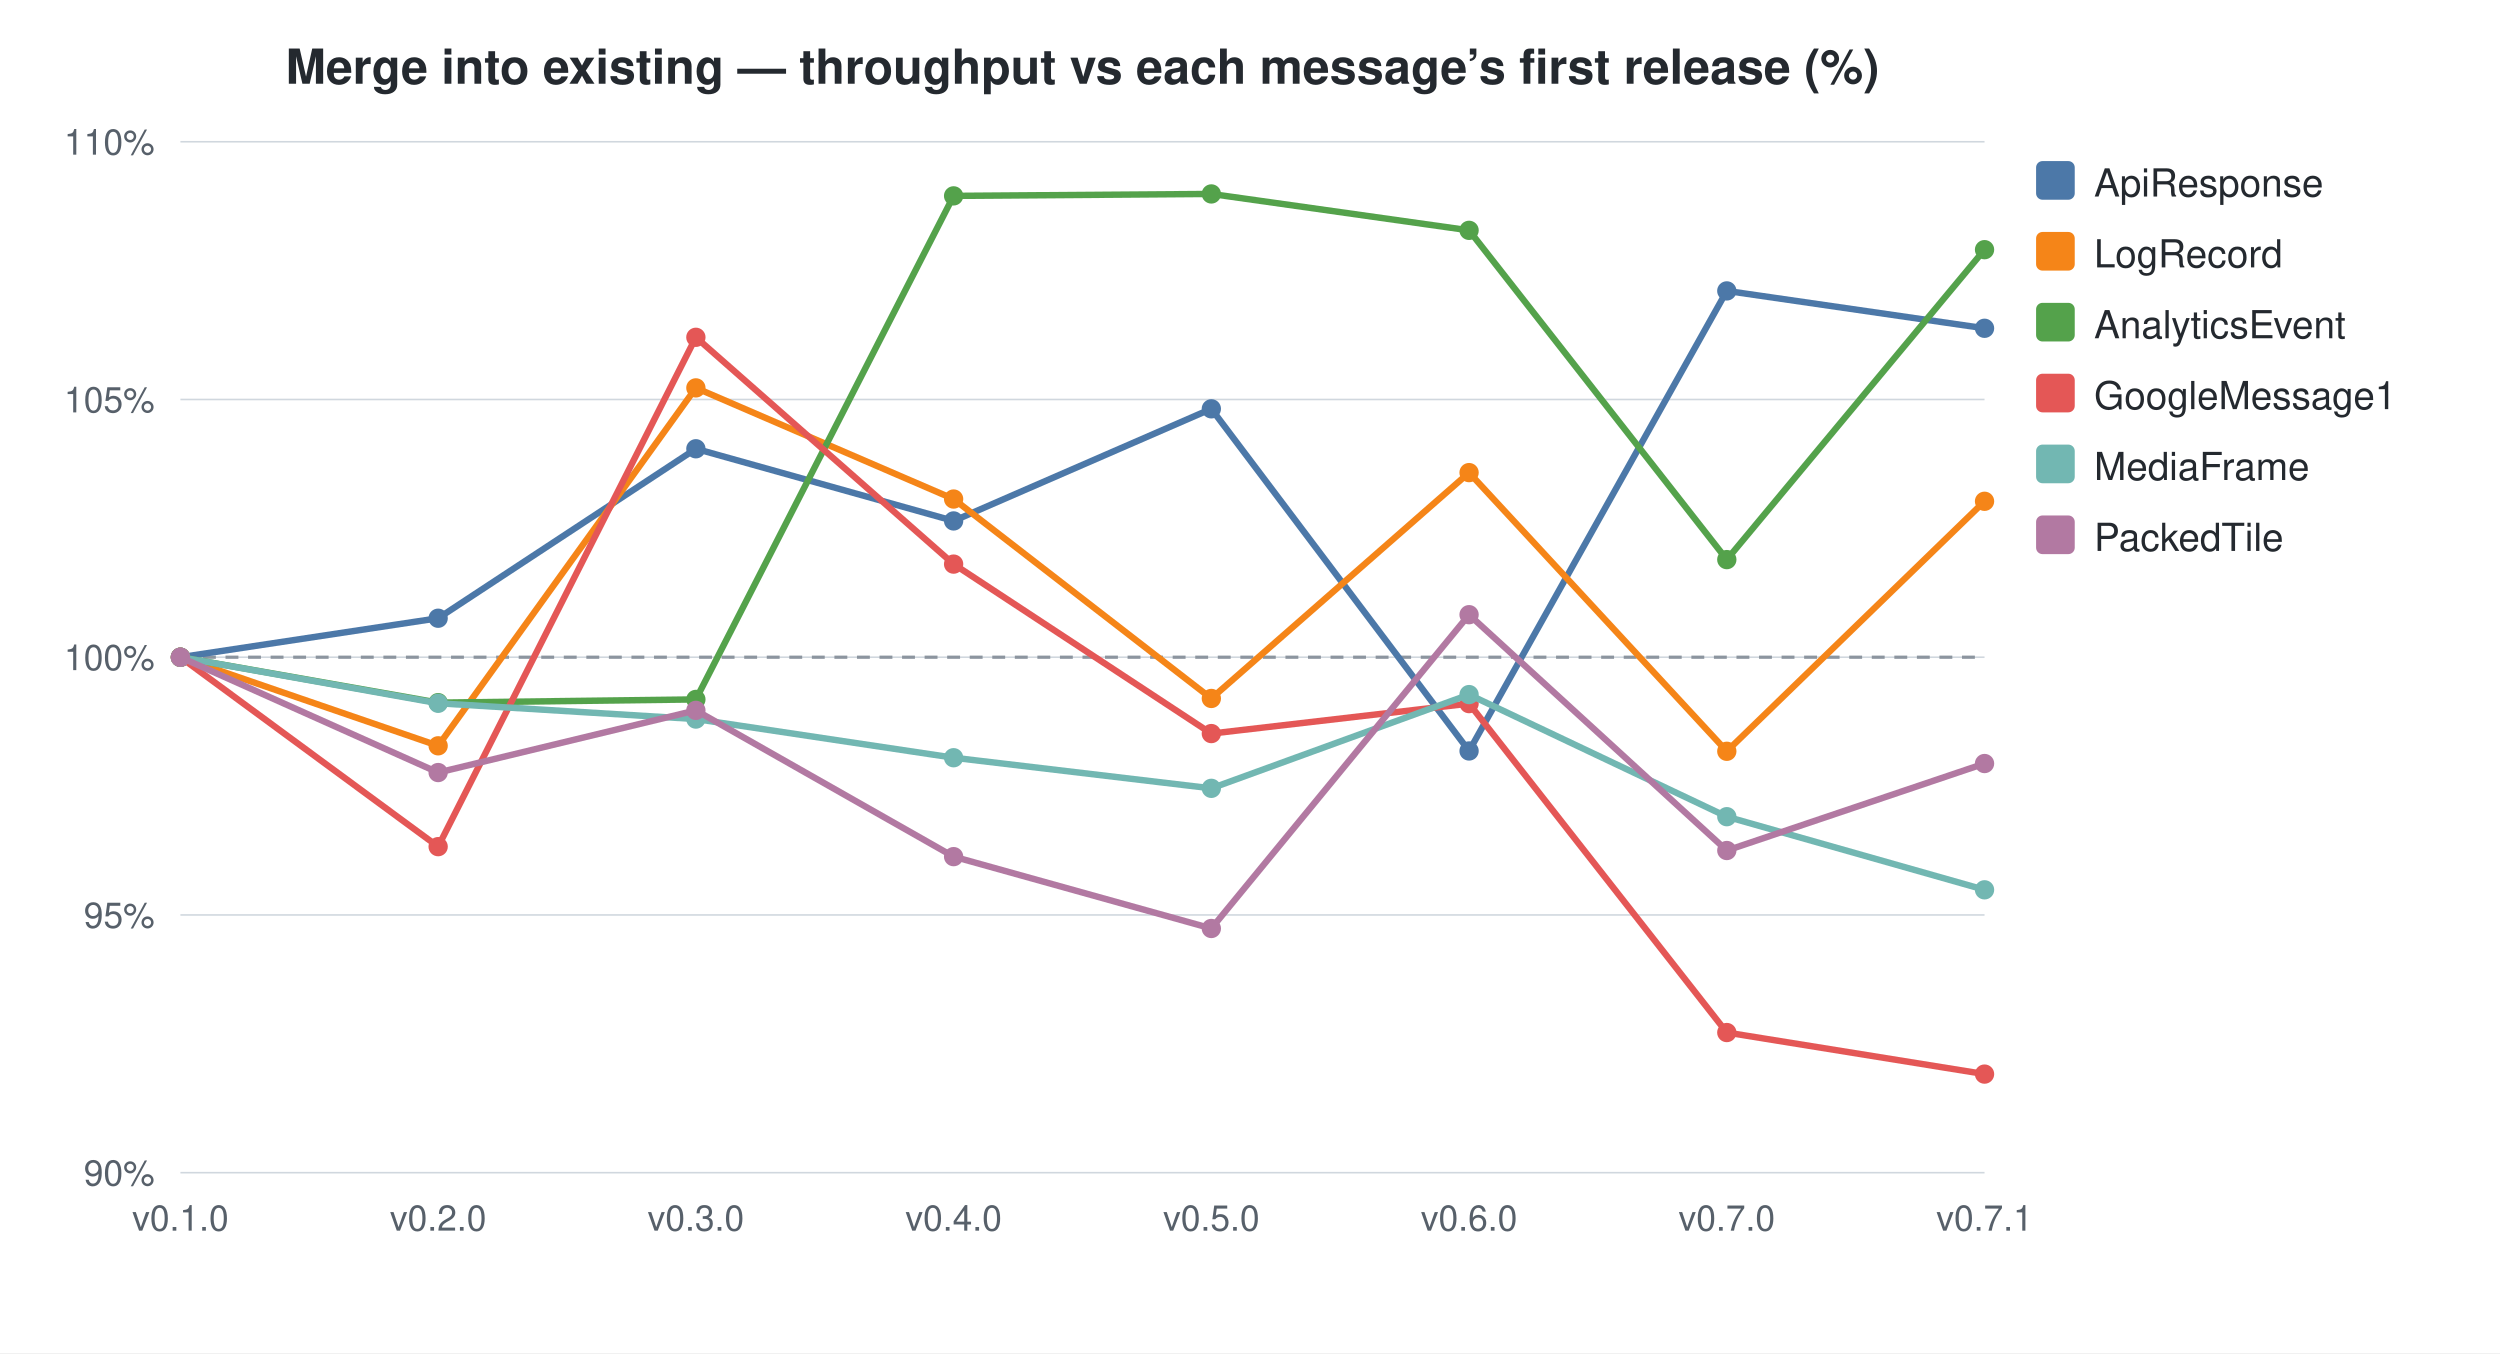
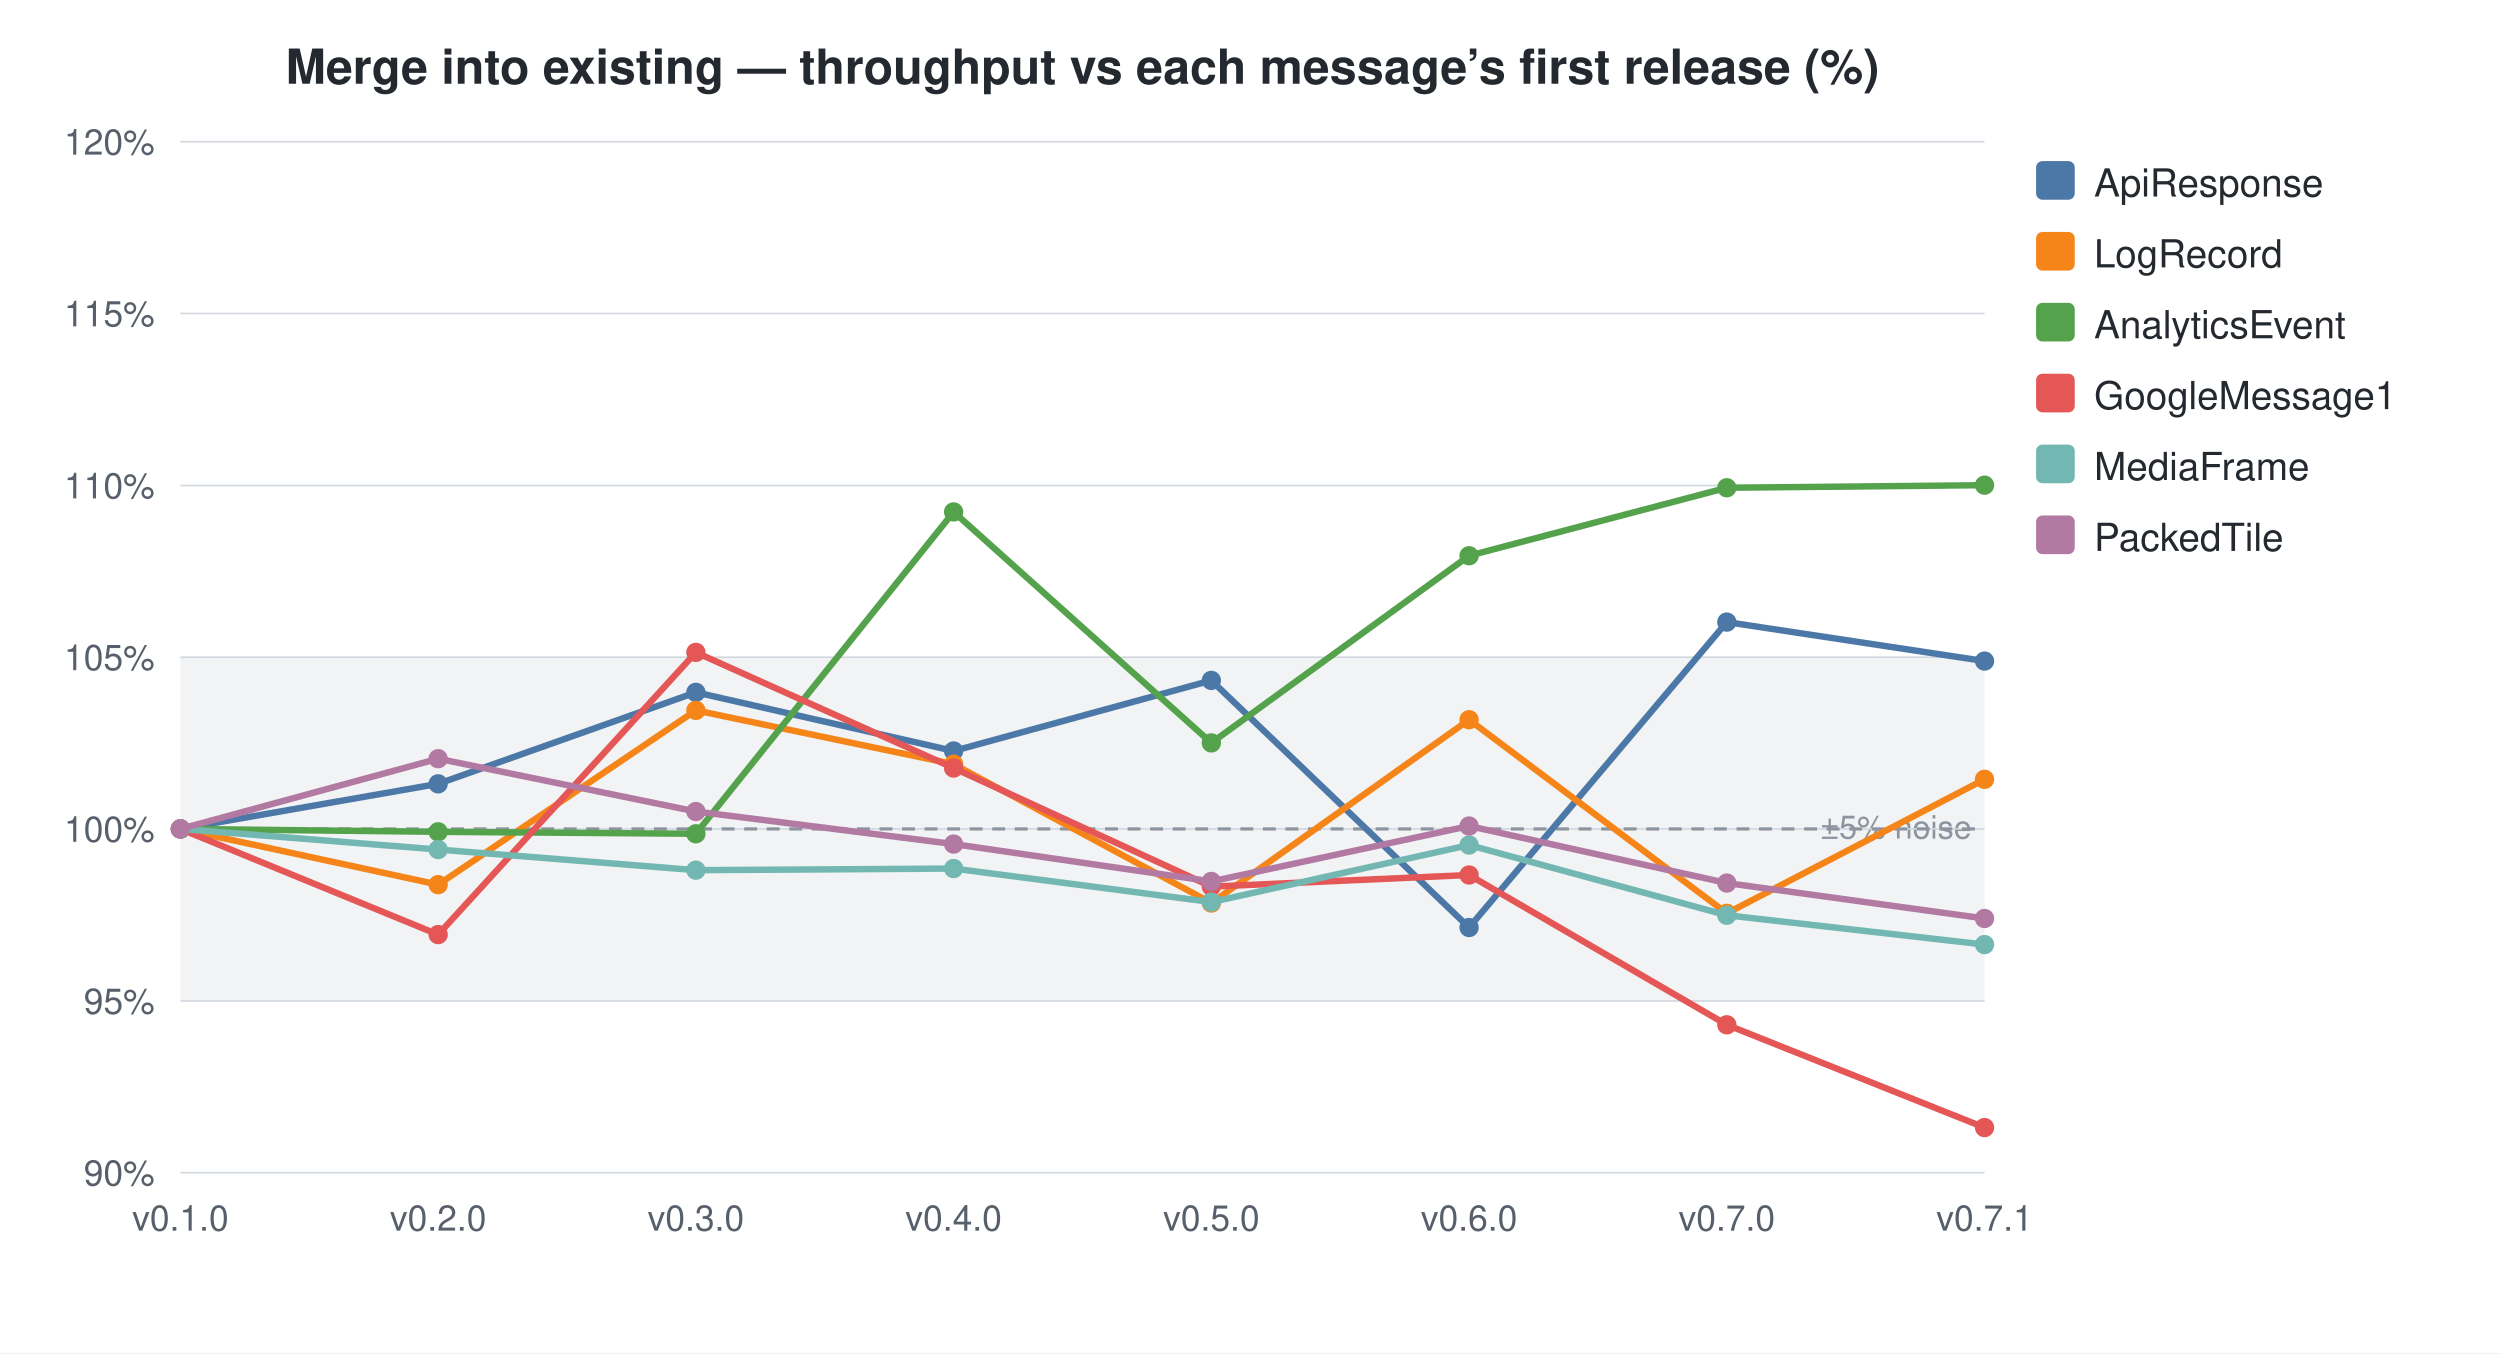
<svg xmlns="http://www.w3.org/2000/svg" width="776" height="420" viewBox="0 0 776 420">
  <style>
    text { font-family: -apple-system, BlinkMacSystemFont, "Segoe UI", Helvetica, Arial, sans-serif; }
    .title { font-size: 15px; font-weight: 600; fill: #24292f; }
    .axis-label { font-size: 11px; fill: #57606a; }
    .legend-text { font-size: 12px; fill: #24292f; }
    .grid { stroke: #d0d7de; stroke-width: 0.5; }
    .baseline { stroke: #8c959f; stroke-width: 1; stroke-dasharray: 4 3; }
+     .noise-band { fill: #b1bac4; opacity: 0.18; }
+     .band-label { font-size: 10px; fill: #8c959f; }
  </style>
  <rect width="100%" height="100%" fill="white" />
+   <rect x="56" y="204.0" width="560" height="106.7" class="noise-band" />
+   <text x="612" y="260.3" text-anchor="end" class="band-label">±5% noise</text>
  <text x="336.0" y="26" text-anchor="middle" class="title">Merge into existing — throughput vs each message’s first release (%)</text>
  <line x1="56" y1="364.0" x2="616" y2="364.0" class="grid" />
  <text x="48" y="368.0" text-anchor="end" class="axis-label">90%</text>
-   <line x1="56" y1="284.0" x2="616" y2="284.0" class="grid" />
-   <text x="48" y="288.0" text-anchor="end" class="axis-label">95%</text>
+   <line x1="56" y1="310.7" x2="616" y2="310.7" class="grid" />
+   <text x="48" y="314.7" text-anchor="end" class="axis-label">95%</text>
+   <line x1="56" y1="257.3" x2="616" y2="257.3" class="grid" />
+   <text x="48" y="261.3" text-anchor="end" class="axis-label">100%</text>
  <line x1="56" y1="204.0" x2="616" y2="204.0" class="grid" />
-   <text x="48" y="208.0" text-anchor="end" class="axis-label">100%</text>
-   <line x1="56" y1="124.0" x2="616" y2="124.0" class="grid" />
-   <text x="48" y="128.0" text-anchor="end" class="axis-label">105%</text>
+   <text x="48" y="208.0" text-anchor="end" class="axis-label">105%</text>
+   <line x1="56" y1="150.7" x2="616" y2="150.7" class="grid" />
+   <text x="48" y="154.7" text-anchor="end" class="axis-label">110%</text>
+   <line x1="56" y1="97.3" x2="616" y2="97.3" class="grid" />
+   <text x="48" y="101.3" text-anchor="end" class="axis-label">115%</text>
  <line x1="56" y1="44.0" x2="616" y2="44.0" class="grid" />
-   <text x="48" y="48.0" text-anchor="end" class="axis-label">110%</text>
-   <line x1="56" y1="204.0" x2="616" y2="204.0" class="baseline" />
+   <text x="48" y="48.0" text-anchor="end" class="axis-label">120%</text>
+   <line x1="56" y1="257.3" x2="616" y2="257.3" class="baseline" />
  <text x="56.0" y="382" text-anchor="middle" class="axis-label">v0.1.0</text>
  <text x="136.0" y="382" text-anchor="middle" class="axis-label">v0.2.0</text>
  <text x="216.0" y="382" text-anchor="middle" class="axis-label">v0.3.0</text>
  <text x="296.0" y="382" text-anchor="middle" class="axis-label">v0.4.0</text>
  <text x="376.0" y="382" text-anchor="middle" class="axis-label">v0.5.0</text>
  <text x="456.0" y="382" text-anchor="middle" class="axis-label">v0.6.0</text>
  <text x="536.0" y="382" text-anchor="middle" class="axis-label">v0.7.0</text>
  <text x="616.0" y="382" text-anchor="middle" class="axis-label">v0.7.1</text>
-   <path d="M56.0,204.0 L136.0,191.9 L216.0,139.3 L296.0,161.7 L376.0,126.9 L456.0,233.1 L536.0,90.3 L616.0,101.9" fill="none" stroke="#4C78A8" stroke-width="2" />
-   <circle cx="56.0" cy="204.0" r="3" fill="#4C78A8" />
-   <circle cx="136.0" cy="191.9" r="3" fill="#4C78A8" />
-   <circle cx="216.0" cy="139.3" r="3" fill="#4C78A8" />
-   <circle cx="296.0" cy="161.7" r="3" fill="#4C78A8" />
-   <circle cx="376.0" cy="126.9" r="3" fill="#4C78A8" />
-   <circle cx="456.0" cy="233.1" r="3" fill="#4C78A8" />
-   <circle cx="536.0" cy="90.3" r="3" fill="#4C78A8" />
-   <circle cx="616.0" cy="101.9" r="3" fill="#4C78A8" />
-   <path d="M56.0,204.0 L136.0,231.5 L216.0,120.4 L296.0,154.9 L376.0,216.8 L456.0,146.7 L536.0,233.2 L616.0,155.6" fill="none" stroke="#F58518" stroke-width="2" />
-   <circle cx="56.0" cy="204.0" r="3" fill="#F58518" />
-   <circle cx="136.0" cy="231.5" r="3" fill="#F58518" />
-   <circle cx="216.0" cy="120.4" r="3" fill="#F58518" />
-   <circle cx="296.0" cy="154.9" r="3" fill="#F58518" />
-   <circle cx="376.0" cy="216.8" r="3" fill="#F58518" />
-   <circle cx="456.0" cy="146.7" r="3" fill="#F58518" />
-   <circle cx="536.0" cy="233.2" r="3" fill="#F58518" />
-   <circle cx="616.0" cy="155.6" r="3" fill="#F58518" />
-   <path d="M56.0,204.0 L136.0,218.1 L216.0,217.1 L296.0,60.8 L376.0,60.2 L456.0,71.5 L536.0,173.7 L616.0,77.5" fill="none" stroke="#54A24B" stroke-width="2" />
-   <circle cx="56.0" cy="204.0" r="3" fill="#54A24B" />
-   <circle cx="136.0" cy="218.1" r="3" fill="#54A24B" />
-   <circle cx="216.0" cy="217.1" r="3" fill="#54A24B" />
-   <circle cx="296.0" cy="60.8" r="3" fill="#54A24B" />
-   <circle cx="376.0" cy="60.2" r="3" fill="#54A24B" />
-   <circle cx="456.0" cy="71.5" r="3" fill="#54A24B" />
-   <circle cx="536.0" cy="173.7" r="3" fill="#54A24B" />
-   <circle cx="616.0" cy="77.5" r="3" fill="#54A24B" />
-   <path d="M56.0,204.0 L136.0,262.8 L216.0,104.7 L296.0,175.1 L376.0,227.7 L456.0,218.4 L536.0,320.5 L616.0,333.4" fill="none" stroke="#E45756" stroke-width="2" />
-   <circle cx="56.0" cy="204.0" r="3" fill="#E45756" />
-   <circle cx="136.0" cy="262.8" r="3" fill="#E45756" />
-   <circle cx="216.0" cy="104.7" r="3" fill="#E45756" />
-   <circle cx="296.0" cy="175.1" r="3" fill="#E45756" />
-   <circle cx="376.0" cy="227.7" r="3" fill="#E45756" />
-   <circle cx="456.0" cy="218.4" r="3" fill="#E45756" />
-   <circle cx="536.0" cy="320.5" r="3" fill="#E45756" />
-   <circle cx="616.0" cy="333.4" r="3" fill="#E45756" />
-   <path d="M56.0,204.0 L136.0,218.3 L216.0,223.2 L296.0,235.2 L376.0,244.7 L456.0,215.6 L536.0,253.5 L616.0,276.2" fill="none" stroke="#72B7B2" stroke-width="2" />
-   <circle cx="56.0" cy="204.0" r="3" fill="#72B7B2" />
-   <circle cx="136.0" cy="218.3" r="3" fill="#72B7B2" />
-   <circle cx="216.0" cy="223.2" r="3" fill="#72B7B2" />
-   <circle cx="296.0" cy="235.2" r="3" fill="#72B7B2" />
-   <circle cx="376.0" cy="244.7" r="3" fill="#72B7B2" />
-   <circle cx="456.0" cy="215.6" r="3" fill="#72B7B2" />
-   <circle cx="536.0" cy="253.5" r="3" fill="#72B7B2" />
-   <circle cx="616.0" cy="276.2" r="3" fill="#72B7B2" />
-   <path d="M56.0,204.0 L136.0,239.8 L216.0,220.5 L296.0,265.9 L376.0,288.2 L456.0,190.8 L536.0,264.0 L616.0,237.0" fill="none" stroke="#B279A2" stroke-width="2" />
-   <circle cx="56.0" cy="204.0" r="3" fill="#B279A2" />
-   <circle cx="136.0" cy="239.8" r="3" fill="#B279A2" />
-   <circle cx="216.0" cy="220.5" r="3" fill="#B279A2" />
-   <circle cx="296.0" cy="265.9" r="3" fill="#B279A2" />
-   <circle cx="376.0" cy="288.2" r="3" fill="#B279A2" />
-   <circle cx="456.0" cy="190.8" r="3" fill="#B279A2" />
-   <circle cx="536.0" cy="264.0" r="3" fill="#B279A2" />
-   <circle cx="616.0" cy="237.0" r="3" fill="#B279A2" />
+   <path d="M56.0,257.3 L136.0,243.3 L216.0,214.9 L296.0,233.1 L376.0,211.2 L456.0,287.9 L536.0,193.1 L616.0,205.2" fill="none" stroke="#4C78A8" stroke-width="2" />
+   <circle cx="56.0" cy="257.3" r="3" fill="#4C78A8" />
+   <circle cx="136.0" cy="243.3" r="3" fill="#4C78A8" />
+   <circle cx="216.0" cy="214.9" r="3" fill="#4C78A8" />
+   <circle cx="296.0" cy="233.1" r="3" fill="#4C78A8" />
+   <circle cx="376.0" cy="211.2" r="3" fill="#4C78A8" />
+   <circle cx="456.0" cy="287.9" r="3" fill="#4C78A8" />
+   <circle cx="536.0" cy="193.1" r="3" fill="#4C78A8" />
+   <circle cx="616.0" cy="205.2" r="3" fill="#4C78A8" />
+   <path d="M56.0,257.3 L136.0,274.6 L216.0,220.5 L296.0,237.2 L376.0,280.3 L456.0,223.4 L536.0,283.5 L616.0,241.9" fill="none" stroke="#F58518" stroke-width="2" />
+   <circle cx="56.0" cy="257.3" r="3" fill="#F58518" />
+   <circle cx="136.0" cy="274.6" r="3" fill="#F58518" />
+   <circle cx="216.0" cy="220.5" r="3" fill="#F58518" />
+   <circle cx="296.0" cy="237.2" r="3" fill="#F58518" />
+   <circle cx="376.0" cy="280.3" r="3" fill="#F58518" />
+   <circle cx="456.0" cy="223.4" r="3" fill="#F58518" />
+   <circle cx="536.0" cy="283.5" r="3" fill="#F58518" />
+   <circle cx="616.0" cy="241.9" r="3" fill="#F58518" />
+   <path d="M56.0,257.3 L136.0,258.2 L216.0,258.8 L296.0,158.9 L376.0,230.6 L456.0,172.5 L536.0,151.4 L616.0,150.6" fill="none" stroke="#54A24B" stroke-width="2" />
+   <circle cx="56.0" cy="257.3" r="3" fill="#54A24B" />
+   <circle cx="136.0" cy="258.2" r="3" fill="#54A24B" />
+   <circle cx="216.0" cy="258.8" r="3" fill="#54A24B" />
+   <circle cx="296.0" cy="158.9" r="3" fill="#54A24B" />
+   <circle cx="376.0" cy="230.6" r="3" fill="#54A24B" />
+   <circle cx="456.0" cy="172.5" r="3" fill="#54A24B" />
+   <circle cx="536.0" cy="151.4" r="3" fill="#54A24B" />
+   <circle cx="616.0" cy="150.6" r="3" fill="#54A24B" />
+   <path d="M56.0,257.3 L136.0,290.1 L216.0,202.5 L296.0,238.4 L376.0,275.2 L456.0,271.6 L536.0,318.1 L616.0,350.0" fill="none" stroke="#E45756" stroke-width="2" />
+   <circle cx="56.0" cy="257.3" r="3" fill="#E45756" />
+   <circle cx="136.0" cy="290.1" r="3" fill="#E45756" />
+   <circle cx="216.0" cy="202.5" r="3" fill="#E45756" />
+   <circle cx="296.0" cy="238.4" r="3" fill="#E45756" />
+   <circle cx="376.0" cy="275.2" r="3" fill="#E45756" />
+   <circle cx="456.0" cy="271.6" r="3" fill="#E45756" />
+   <circle cx="536.0" cy="318.1" r="3" fill="#E45756" />
+   <circle cx="616.0" cy="350.0" r="3" fill="#E45756" />
+   <path d="M56.0,257.3 L136.0,263.7 L216.0,270.1 L296.0,269.6 L376.0,280.0 L456.0,262.3 L536.0,284.1 L616.0,293.2" fill="none" stroke="#72B7B2" stroke-width="2" />
+   <circle cx="56.0" cy="257.3" r="3" fill="#72B7B2" />
+   <circle cx="136.0" cy="263.7" r="3" fill="#72B7B2" />
+   <circle cx="216.0" cy="270.1" r="3" fill="#72B7B2" />
+   <circle cx="296.0" cy="269.6" r="3" fill="#72B7B2" />
+   <circle cx="376.0" cy="280.0" r="3" fill="#72B7B2" />
+   <circle cx="456.0" cy="262.3" r="3" fill="#72B7B2" />
+   <circle cx="536.0" cy="284.1" r="3" fill="#72B7B2" />
+   <circle cx="616.0" cy="293.2" r="3" fill="#72B7B2" />
+   <path d="M56.0,257.3 L136.0,235.5 L216.0,251.9 L296.0,262.0 L376.0,273.6 L456.0,256.4 L536.0,274.1 L616.0,285.1" fill="none" stroke="#B279A2" stroke-width="2" />
+   <circle cx="56.0" cy="257.3" r="3" fill="#B279A2" />
+   <circle cx="136.0" cy="235.5" r="3" fill="#B279A2" />
+   <circle cx="216.0" cy="251.9" r="3" fill="#B279A2" />
+   <circle cx="296.0" cy="262.0" r="3" fill="#B279A2" />
+   <circle cx="376.0" cy="273.6" r="3" fill="#B279A2" />
+   <circle cx="456.0" cy="256.4" r="3" fill="#B279A2" />
+   <circle cx="536.0" cy="274.1" r="3" fill="#B279A2" />
+   <circle cx="616.0" cy="285.1" r="3" fill="#B279A2" />
  <rect x="632" y="50" width="12" height="12" rx="2" fill="#4C78A8" />
  <text x="650" y="61" class="legend-text">ApiResponse</text>
  <rect x="632" y="72" width="12" height="12" rx="2" fill="#F58518" />
  <text x="650" y="83" class="legend-text">LogRecord</text>
  <rect x="632" y="94" width="12" height="12" rx="2" fill="#54A24B" />
  <text x="650" y="105" class="legend-text">AnalyticsEvent</text>
  <rect x="632" y="116" width="12" height="12" rx="2" fill="#E45756" />
  <text x="650" y="127" class="legend-text">GoogleMessage1</text>
  <rect x="632" y="138" width="12" height="12" rx="2" fill="#72B7B2" />
  <text x="650" y="149" class="legend-text">MediaFrame</text>
  <rect x="632" y="160" width="12" height="12" rx="2" fill="#B279A2" />
  <text x="650" y="171" class="legend-text">PackedTile</text>
</svg>
